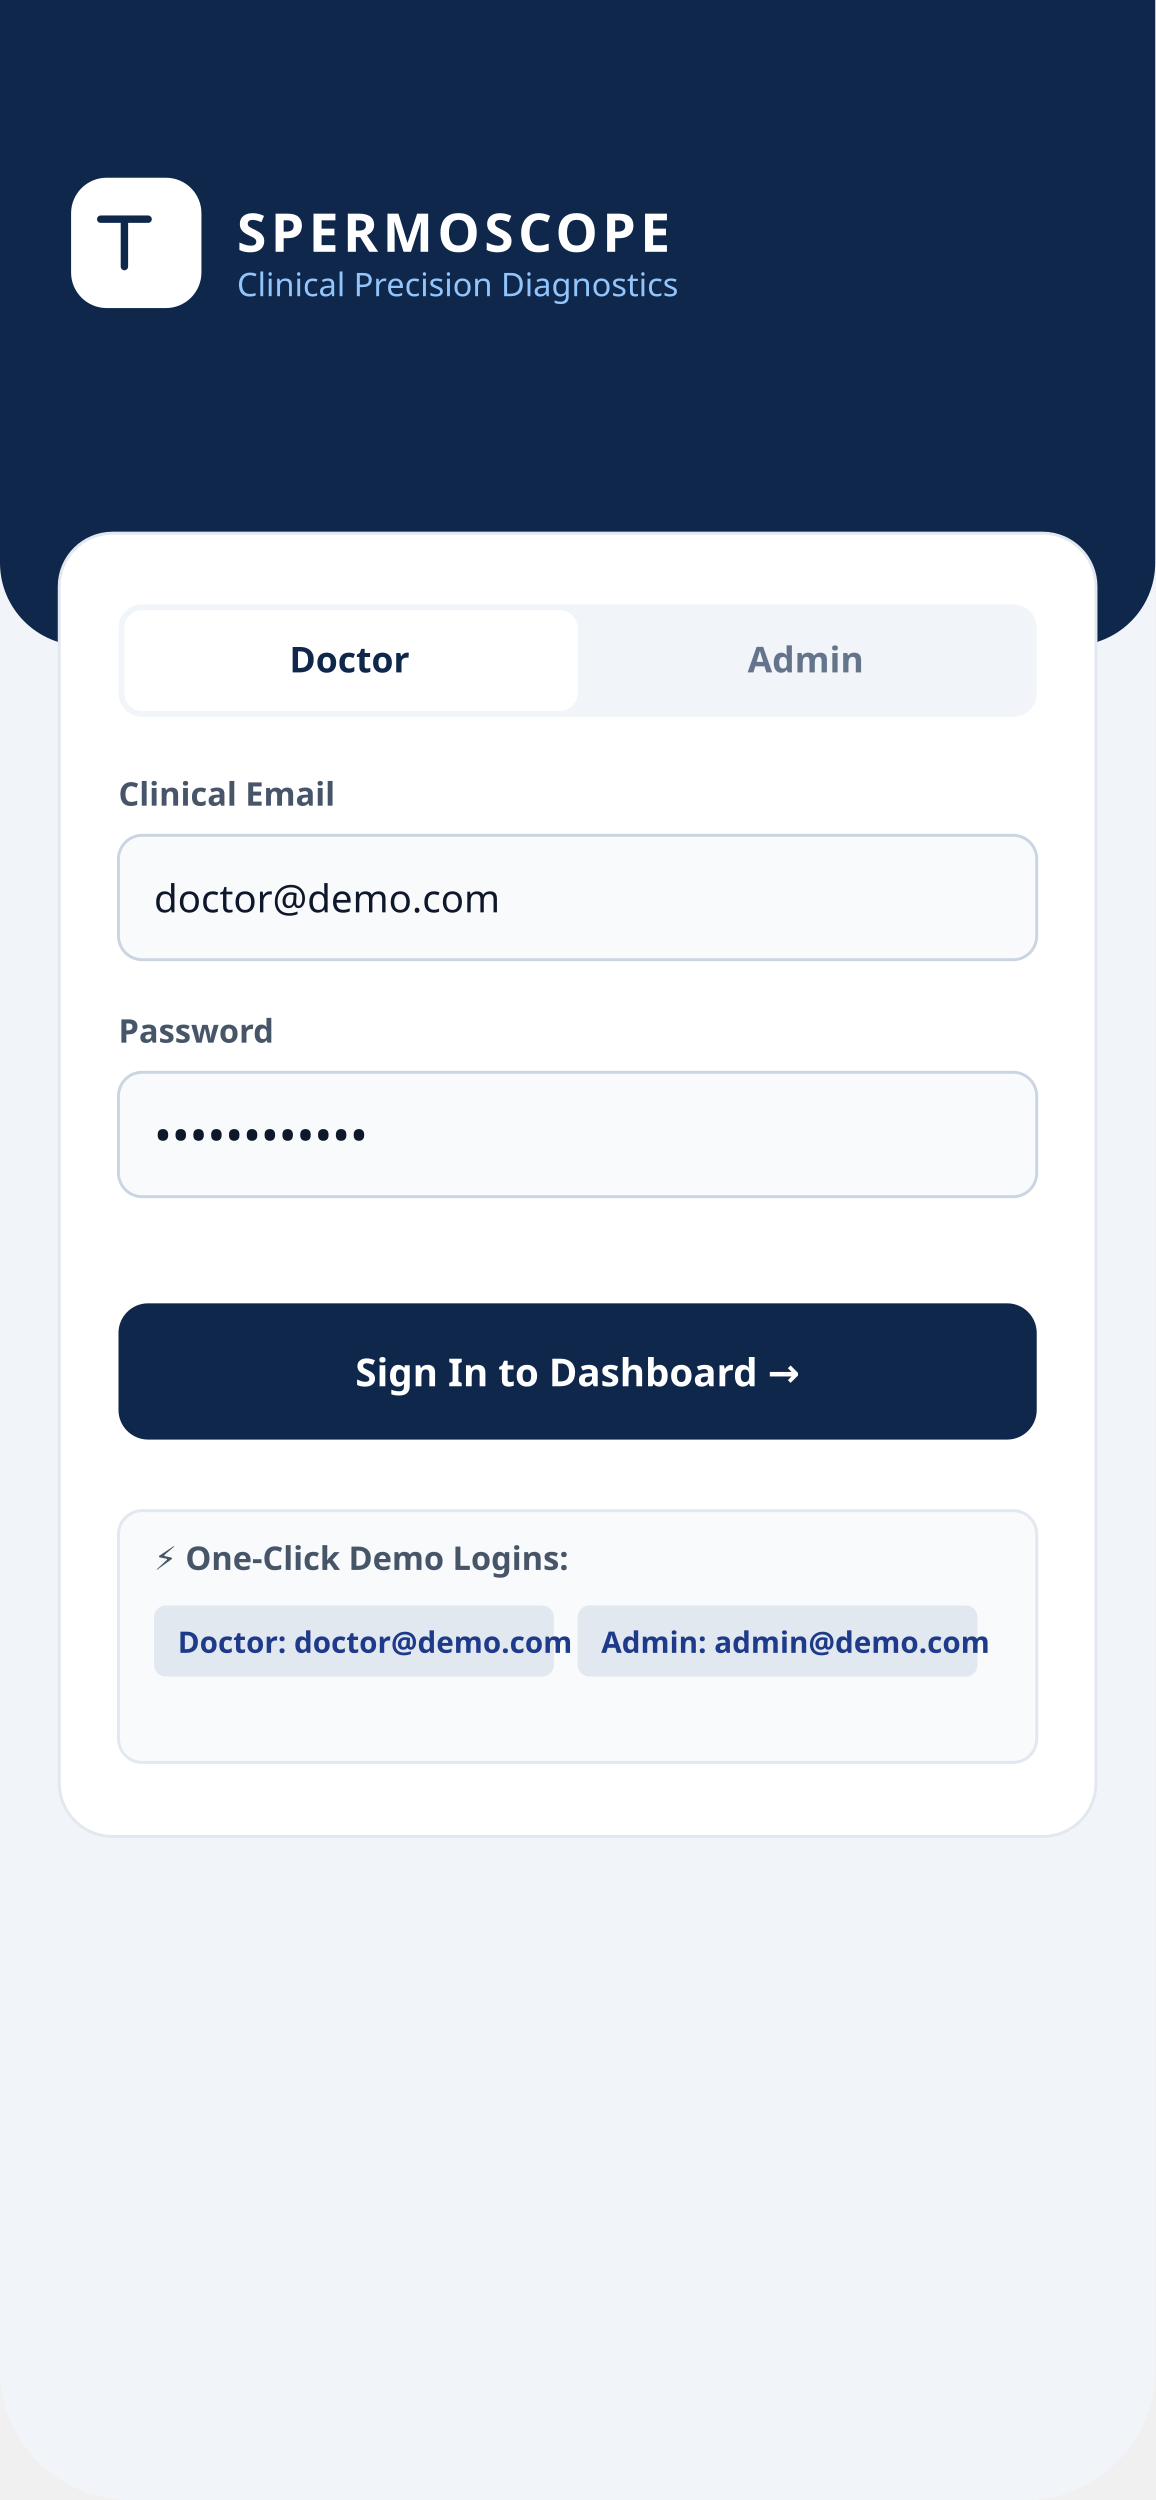
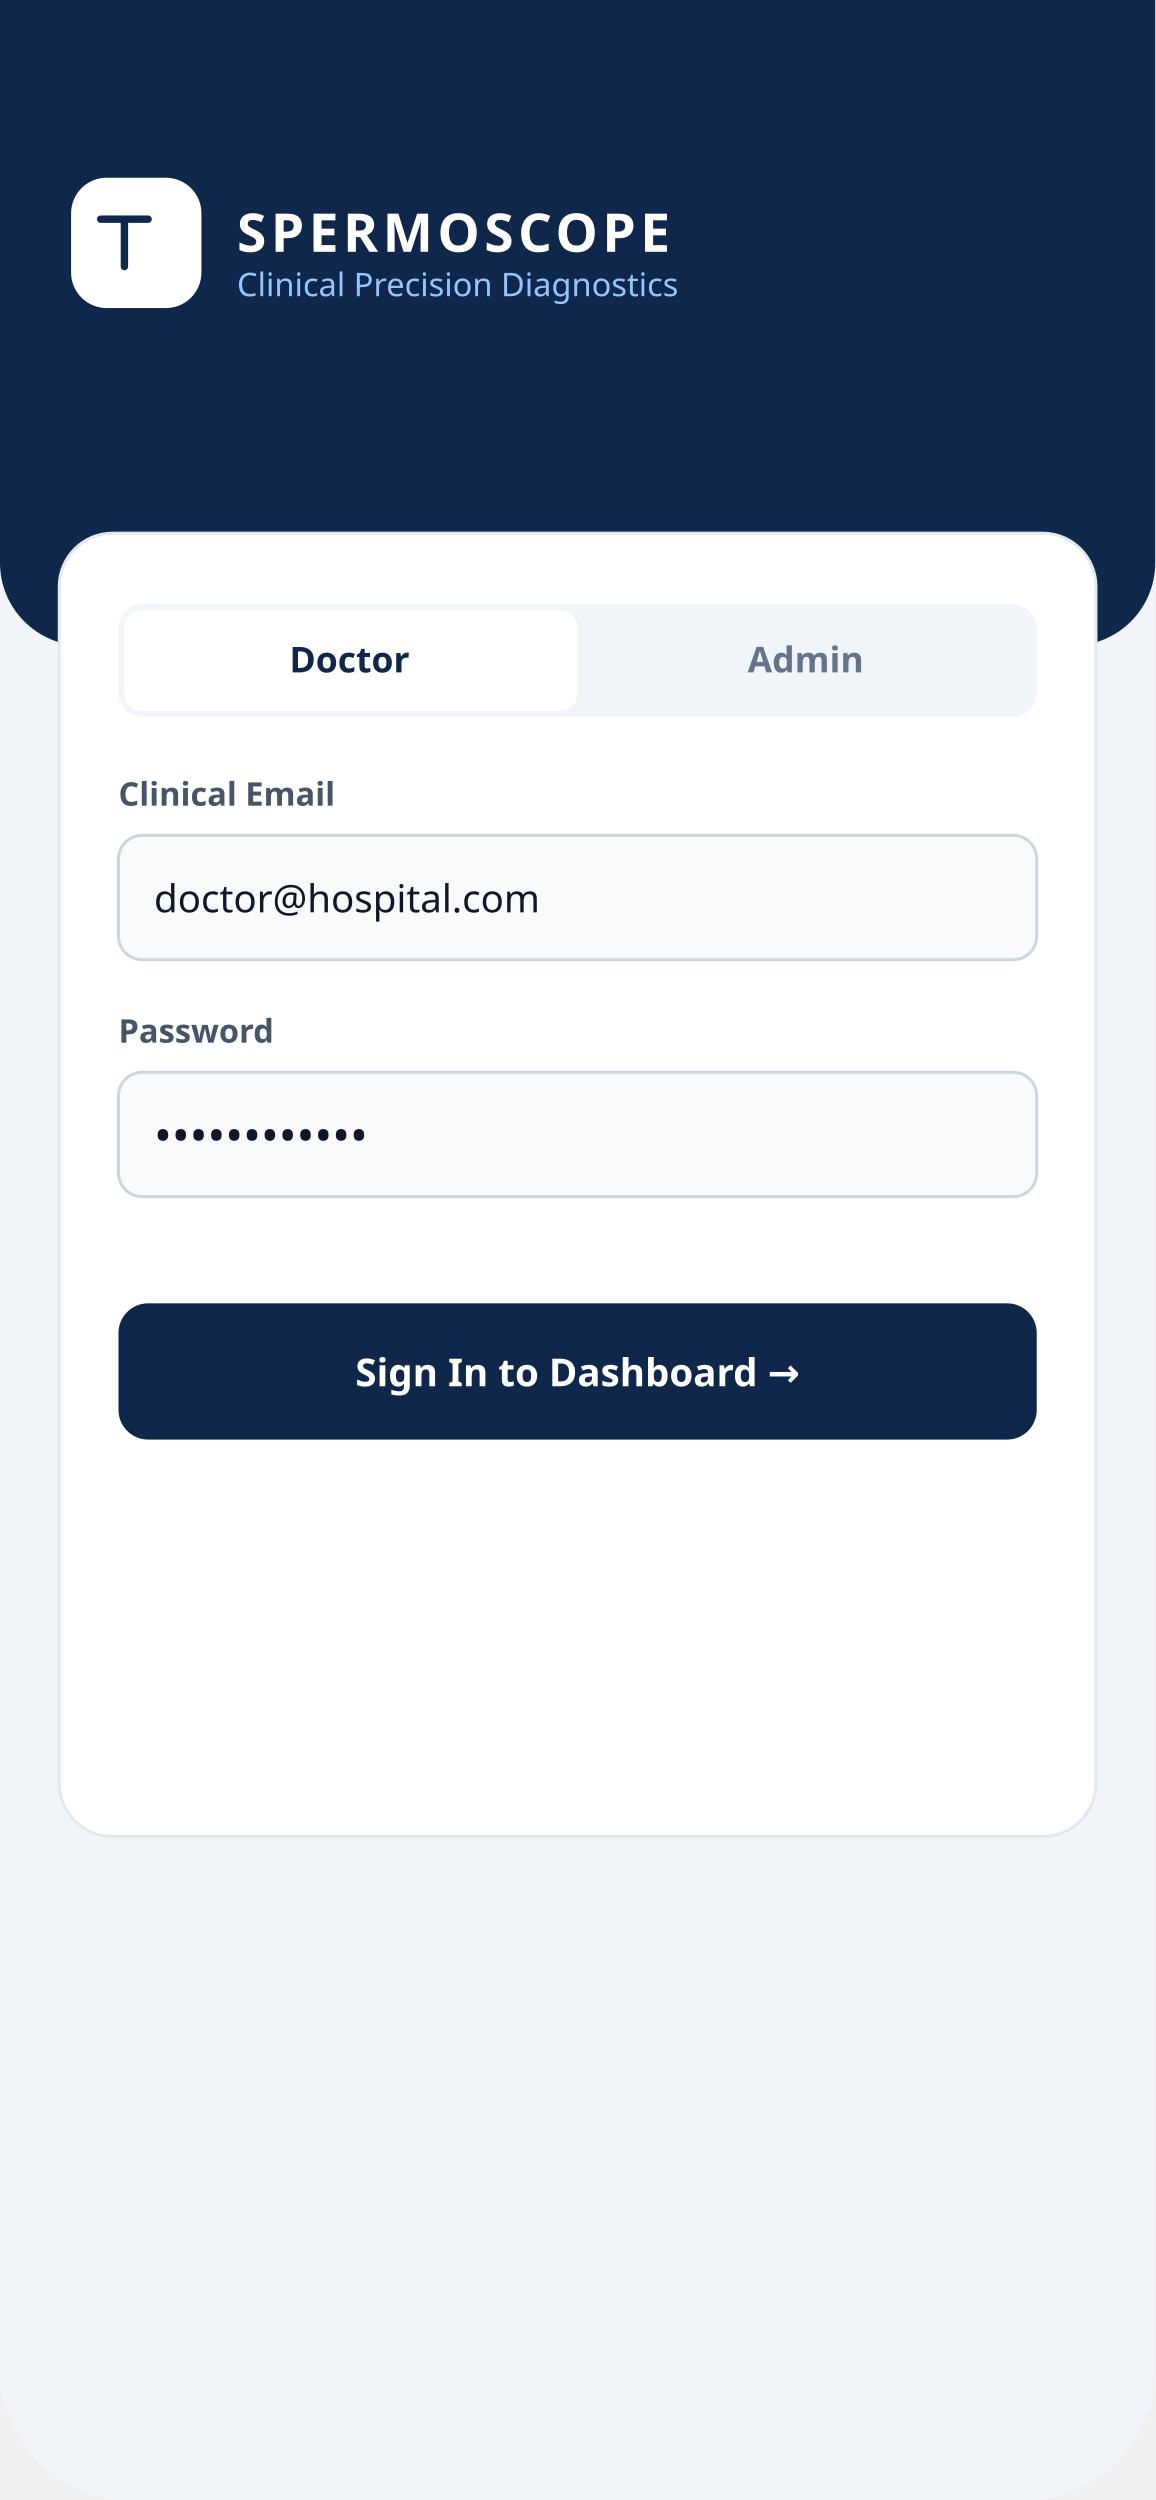
<svg xmlns="http://www.w3.org/2000/svg" width="390" height="844" viewBox="0 0 390 844" fill="none">
  <rect width="390" height="844" rx="44" fill="#F1F5F9" />
  <path d="M0 0H390V190C390 205.464 377.464 218 362 218H28C12.536 218 0 205.464 0 190V0Z" fill="#0F274A" />
  <rect x="24" y="60" width="44" height="44" rx="12" fill="white" />
  <path d="M42 74V90M34 74H50" stroke="#0F274A" stroke-width="2.5" stroke-linecap="round" />
  <text x="80" y="85" font-family="Plus Jakarta Sans, sans-serif" font-size="18" font-weight="800" fill="white" letter-spacing="1.5">SPERMOSCOPE</text>
  <text x="80" y="100" font-family="Plus Jakarta Sans, sans-serif" font-size="11" font-weight="500" fill="#93C5FD">Clinical Precision Diagnostics</text>
  <rect x="20" y="180" width="350" height="440" rx="18" fill="white" stroke="#E2E8F0" />
  <rect x="40" y="204" width="310" height="38" rx="8" fill="#F1F5F9" />
  <rect x="42" y="206" width="153" height="34" rx="6" fill="white" />
  <text x="118" y="227" font-family="Plus Jakarta Sans, sans-serif" font-size="12" font-weight="700" fill="#0F274A" text-anchor="middle">Doctor</text>
  <text x="272" y="227" font-family="Plus Jakarta Sans, sans-serif" font-size="12" font-weight="600" fill="#64748B" text-anchor="middle">Admin</text>
  <text x="40" y="272" font-family="Plus Jakarta Sans, sans-serif" font-size="11" font-weight="600" fill="#475569">Clinical Email</text>
  <rect x="40" y="282" width="310" height="42" rx="8" fill="#F8FAFC" stroke="#CBD5E1" />
-   <text x="52" y="308" font-family="Plus Jakarta Sans, sans-serif" font-size="13" fill="#0F172A">doctor@demo.com</text>
+   <text x="52" y="308" font-family="Plus Jakarta Sans, sans-serif" font-size="13" fill="#0F172A">doctor@hospital.com</text>
  <text x="40" y="352" font-family="Plus Jakarta Sans, sans-serif" font-size="11" font-weight="600" fill="#475569">Password</text>
  <rect x="40" y="362" width="310" height="42" rx="8" fill="#F8FAFC" stroke="#CBD5E1" />
  <text x="52" y="389" font-family="Plus Jakarta Sans, sans-serif" font-size="16" fill="#0F172A">••••••••••••</text>
  <rect x="40" y="440" width="310" height="46" rx="10" fill="#0F274A" />
  <text x="195" y="468" font-family="Plus Jakarta Sans, sans-serif" font-size="13" font-weight="700" fill="white" text-anchor="middle">Sign In to Dashboard →</text>
-   <rect x="40" y="510" width="310" height="85" rx="8" fill="#F8FAFC" stroke="#E2E8F0" />
-   <text x="52" y="530" font-family="Plus Jakarta Sans, sans-serif" font-size="11" font-weight="700" fill="#475569">⚡ One-Click Demo Logins:</text>
-   <rect x="52" y="542" width="135" height="24" rx="4" fill="#E2E8F0" />
-   <text x="60" y="558" font-family="Plus Jakarta Sans, sans-serif" font-size="10" font-weight="600" fill="#1E3A8A">Doctor: doctor@demo.com</text>
-   <rect x="195" y="542" width="135" height="24" rx="4" fill="#E2E8F0" />
-   <text x="203" y="558" font-family="Plus Jakarta Sans, sans-serif" font-size="10" font-weight="600" fill="#1E3A8A">Admin: admin@demo.com</text>
</svg>
